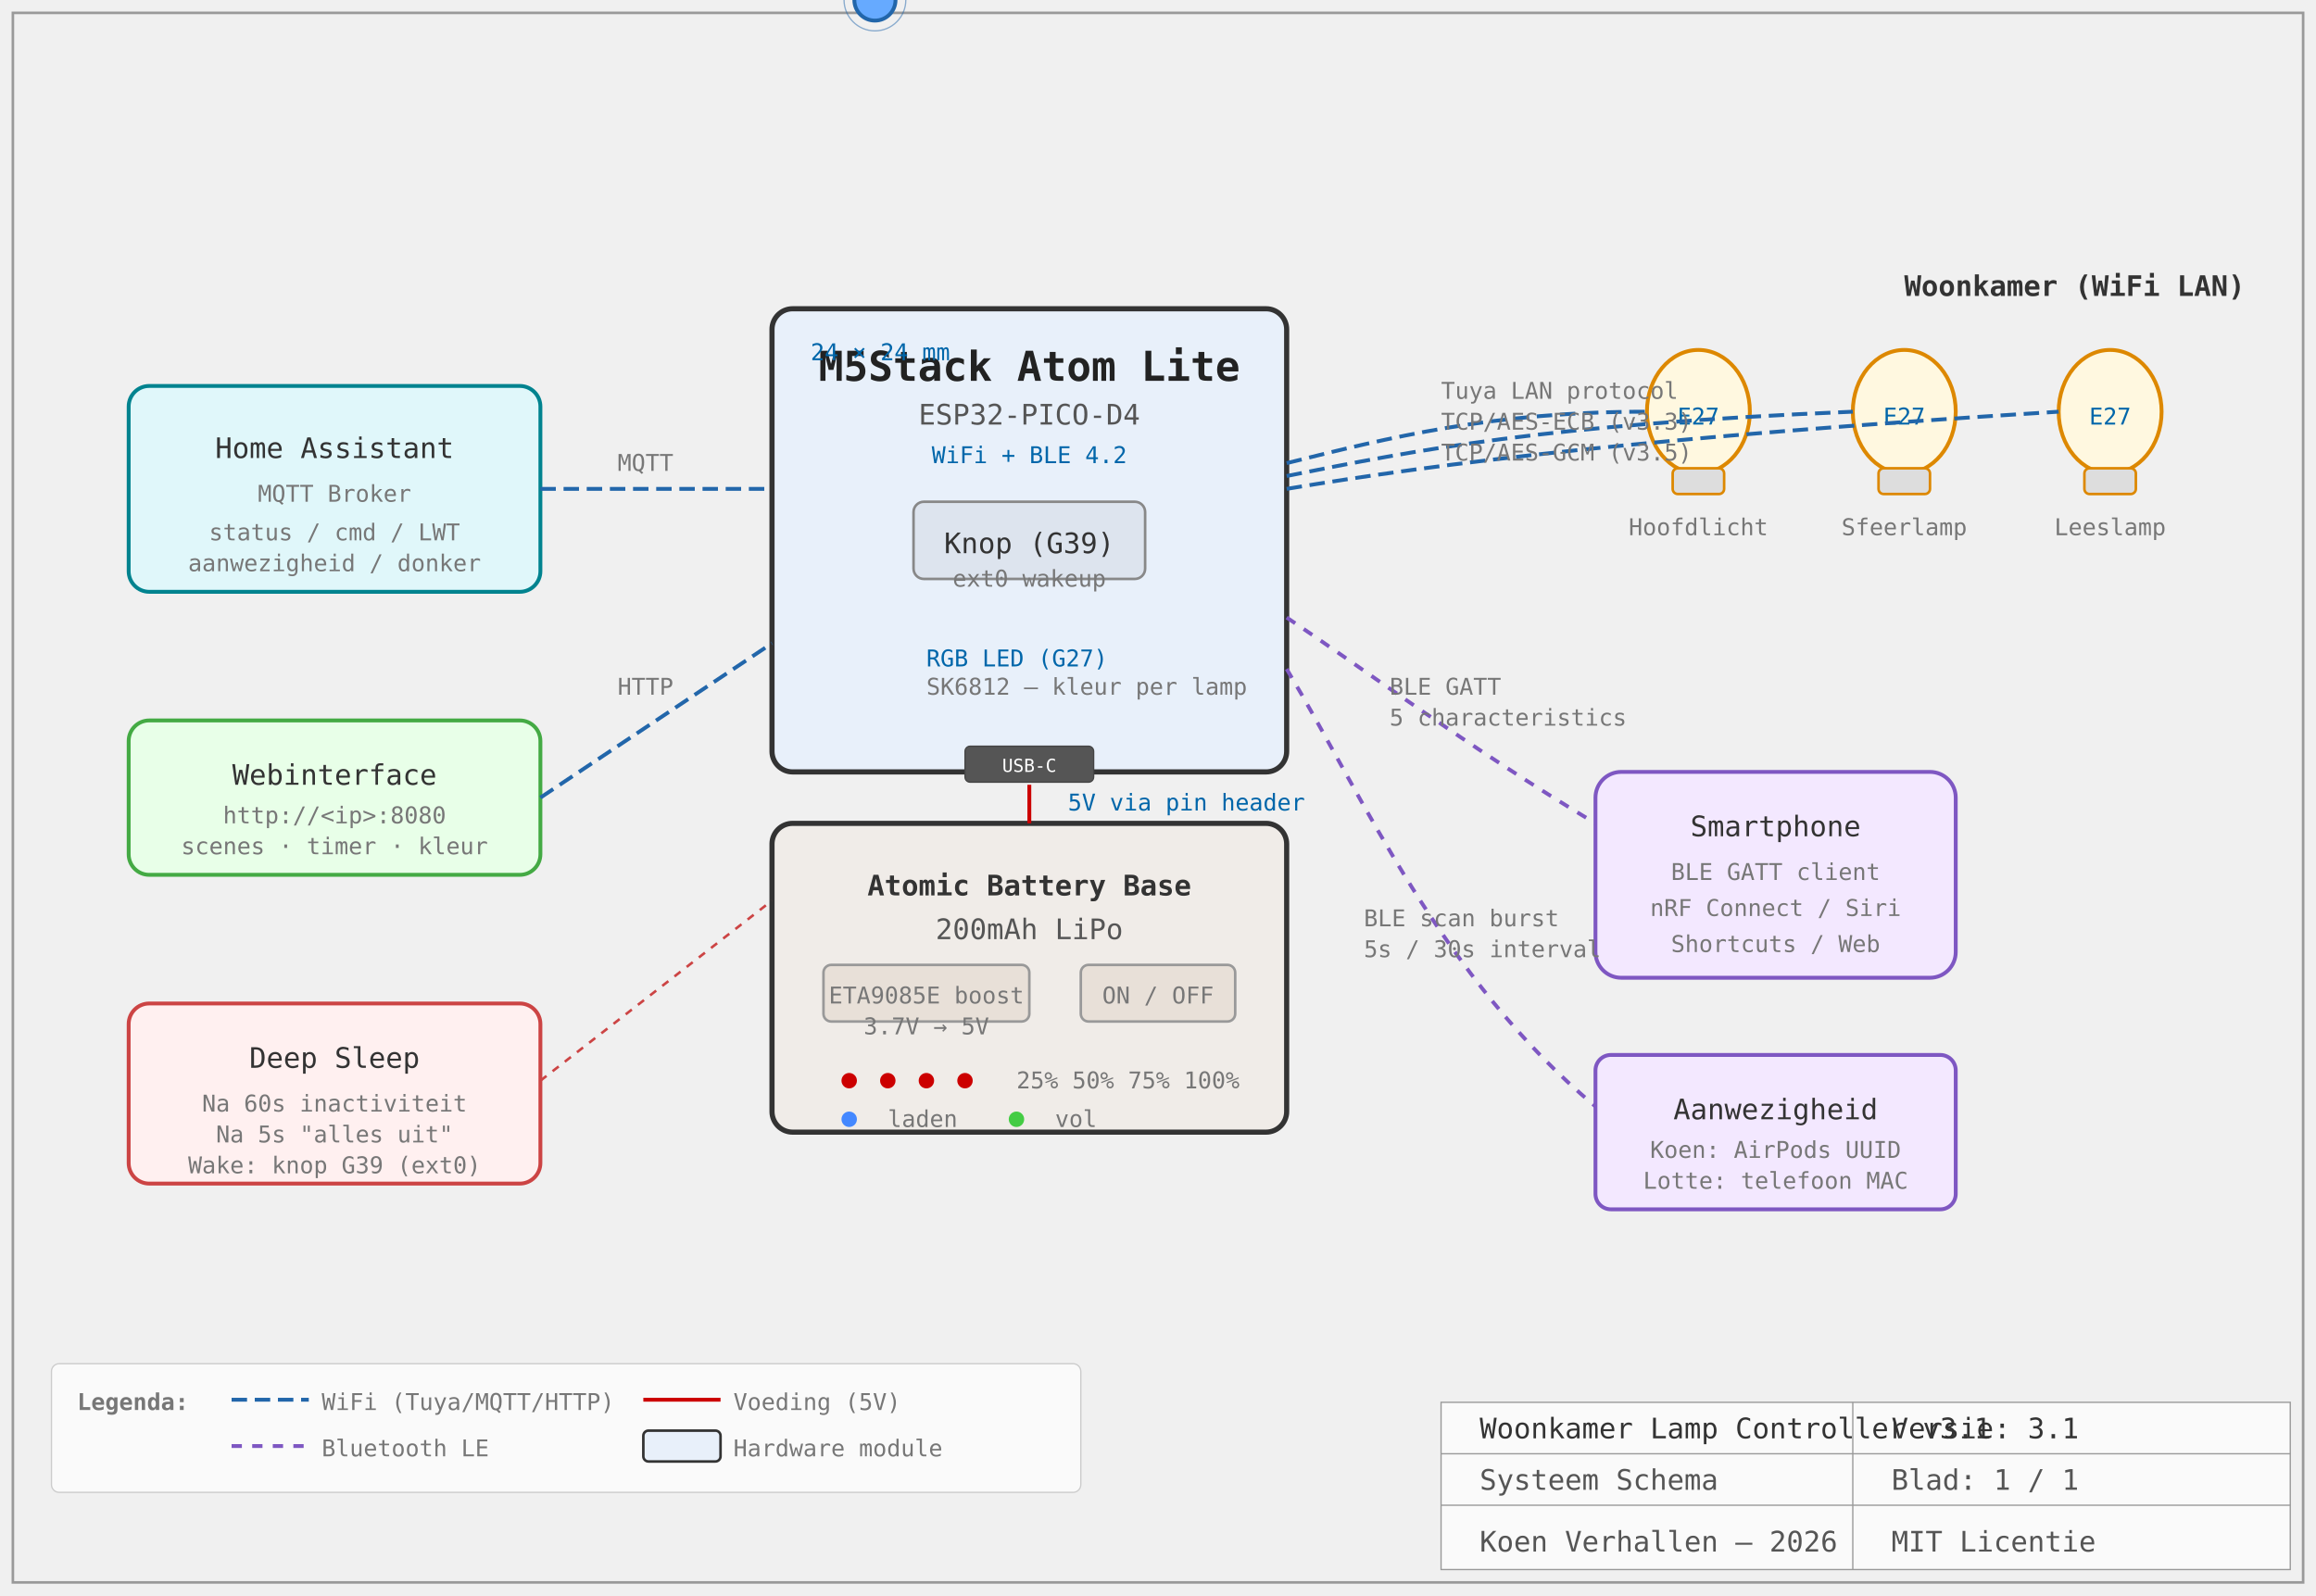
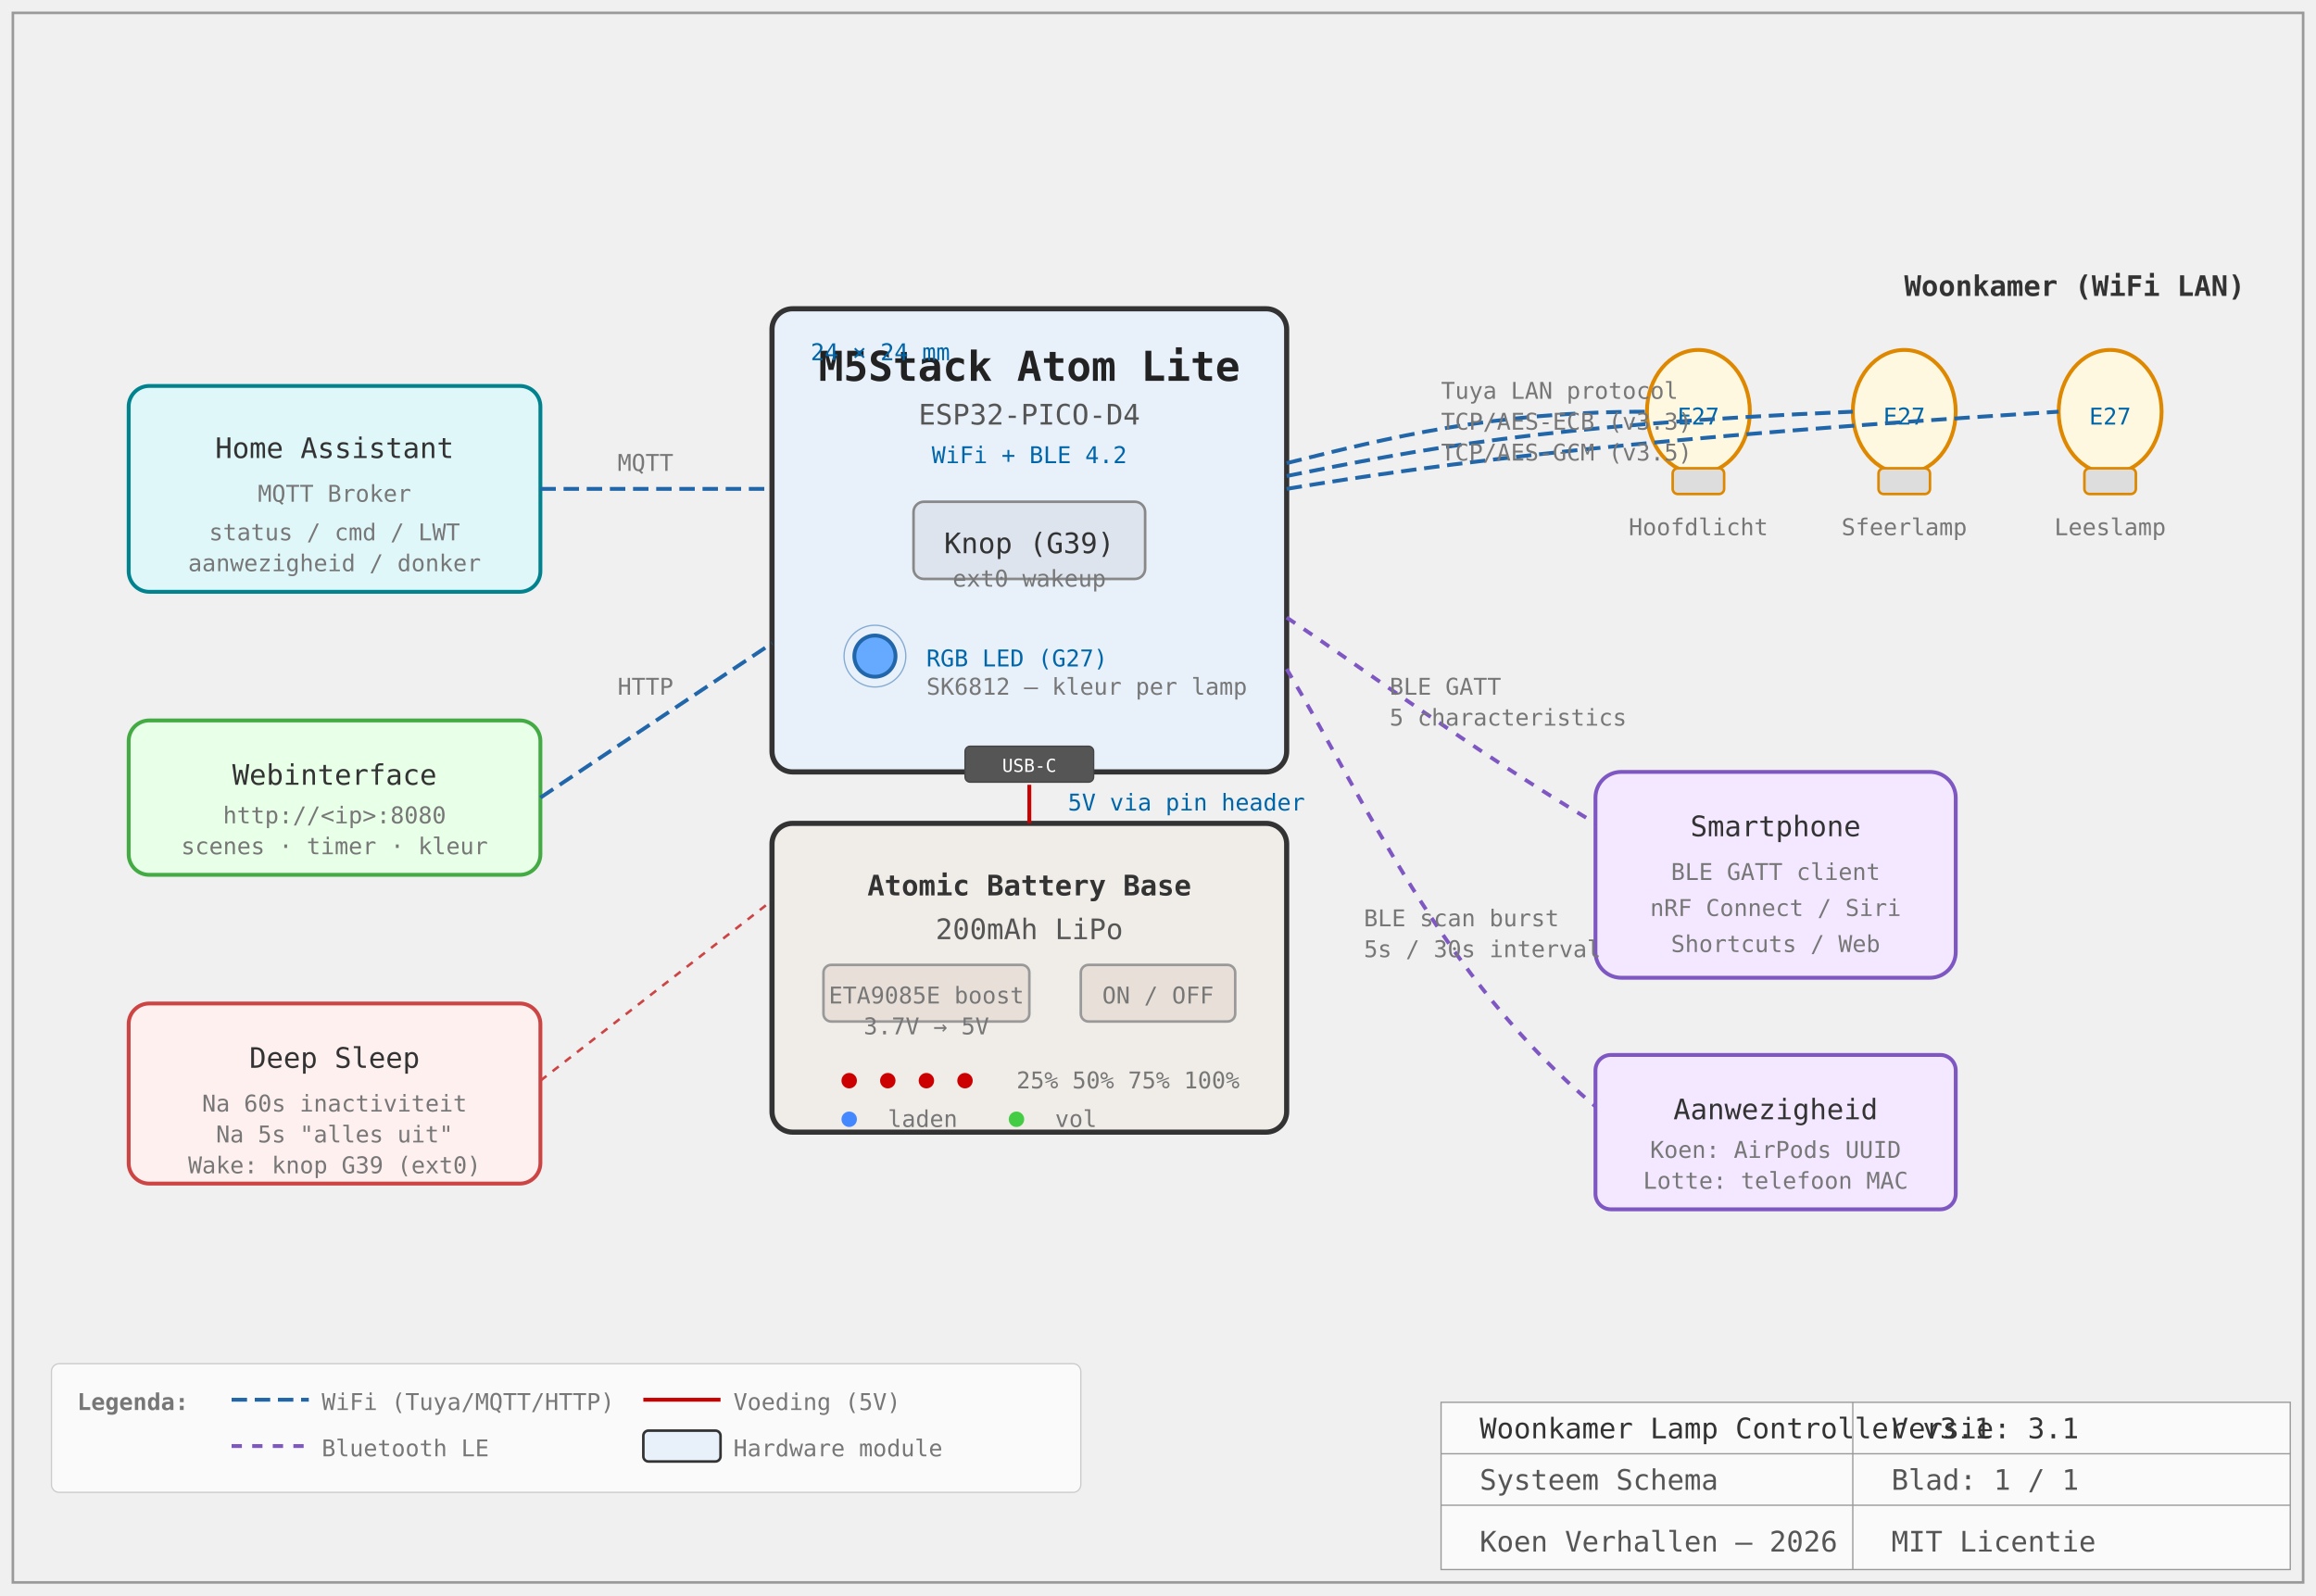
<svg xmlns="http://www.w3.org/2000/svg" viewBox="0 0 900 620" width="900" height="620">
  <defs>
    <style>
      text { font-family: Consolas, monospace; }
      .title { font-size: 16px; font-weight: bold; fill: #222; }
      .subtitle { font-size: 11px; fill: #555; }
      .label { font-size: 11px; fill: #333; }
      .pin { font-size: 9px; fill: #0066aa; }
      .value { font-size: 10px; fill: #444; font-style: italic; }
      .note { font-size: 9px; fill: #777; }
      .wire-wifi { stroke: #2266aa; stroke-width: 1.5; fill: none; stroke-dasharray: 6,3; }
      .wire-ble { stroke: #7e57c2; stroke-width: 1.5; fill: none; stroke-dasharray: 4,4; }
      .wire-pwr { stroke: #cc0000; stroke-width: 1.5; fill: none; }
      .atom-fill { stroke: #333; stroke-width: 2; fill: #e8f0fa; }
      .bat-fill { stroke: #333; stroke-width: 2; fill: #f0ece8; }
      .lamp-fill { stroke: #dd8800; stroke-width: 1.5; fill: #fff8e0; }
      .phone-fill { stroke: #7e57c2; stroke-width: 1.5; fill: #f3e8ff; }
      .ha-fill { stroke: #00838f; stroke-width: 1.5; fill: #e0f7fa; }
      .border { stroke: #999; stroke-width: 1; fill: none; }
      .titleblock { stroke: #999; stroke-width: 0.5; fill: #fafafa; }
    </style>
  </defs>
  <rect x="5" y="5" width="890" height="610" class="border" />
  <rect x="560" y="545" width="330" height="65" class="titleblock" />
  <line x1="560" y1="565" x2="890" y2="565" stroke="#999" stroke-width="0.5" />
  <line x1="560" y1="585" x2="890" y2="585" stroke="#999" stroke-width="0.5" />
  <line x1="720" y1="545" x2="720" y2="610" stroke="#999" stroke-width="0.5" />
  <text x="575" y="559" class="label">Woonkamer Lamp Controller v3.1</text>
  <text x="575" y="579" class="subtitle">Systeem Schema</text>
  <text x="575" y="603" class="subtitle">Koen Verhallen — 2026</text>
  <text x="735" y="559" class="label">Versie: 3.1</text>
  <text x="735" y="579" class="subtitle">Blad: 1 / 1</text>
  <text x="735" y="603" class="subtitle">MIT Licentie</text>
  <rect x="300" y="120" width="200" height="180" rx="8" class="atom-fill" />
  <text x="400" y="148" text-anchor="middle" class="title" fill="#2266aa">M5Stack Atom Lite</text>
  <text x="400" y="165" text-anchor="middle" class="subtitle">ESP32-PICO-D4</text>
  <text x="400" y="180" text-anchor="middle" class="pin">WiFi + BLE 4.2</text>
  <rect x="355" y="195" width="90" height="30" rx="4" fill="#dde4ee" stroke="#888" stroke-width="1" />
  <text x="400" y="215" text-anchor="middle" class="label">Knop (G39)</text>
  <text x="400" y="228" text-anchor="middle" class="note">ext0 wakeup</text>
-   <circle cx="340" y="255" r="8" fill="#66aaff" stroke="#2266aa" stroke-width="1.5" />
-   <circle cx="340" y="255" r="12" fill="none" stroke="#2266aa" stroke-width="0.5" opacity="0.5" />
+   <circle cx="340" cy="255" r="8" fill="#66aaff" stroke="#2266aa" stroke-width="1.5" />
+   <circle cx="340" cy="255" r="12" fill="none" stroke="#2266aa" stroke-width="0.5" opacity="0.5" />
  <text x="360" y="259" class="pin">RGB LED (G27)</text>
  <text x="360" y="270" class="note">SK6812 — kleur per lamp</text>
  <text x="315" y="140" class="pin">24 × 24 mm</text>
  <rect x="375" y="290" width="50" height="14" rx="2" fill="#555" stroke="#444" stroke-width="0.5" />
  <text x="400" y="300" text-anchor="middle" font-size="7" fill="#fff" font-family="Consolas, monospace">USB-C</text>
  <rect x="300" y="320" width="200" height="120" rx="8" class="bat-fill" />
  <text x="400" y="348" text-anchor="middle" class="label" font-weight="bold">Atomic Battery Base</text>
  <text x="400" y="365" text-anchor="middle" class="subtitle">200mAh LiPo</text>
  <rect x="320" y="375" width="80" height="22" rx="3" fill="#e8e0d8" stroke="#999" stroke-width="1" />
  <text x="360" y="390" text-anchor="middle" class="note">ETA9085E boost</text>
  <text x="360" y="402" text-anchor="middle" class="note">3.7V → 5V</text>
  <rect x="420" y="375" width="60" height="22" rx="3" fill="#e8e0d8" stroke="#999" stroke-width="1" />
  <text x="450" y="390" text-anchor="middle" class="note">ON / OFF</text>
  <circle cx="330" cy="420" r="3" fill="#cc0000" />
  <circle cx="345" cy="420" r="3" fill="#cc0000" />
  <circle cx="360" cy="420" r="3" fill="#cc0000" />
  <circle cx="375" cy="420" r="3" fill="#cc0000" />
  <text x="395" y="423" class="note">25% 50% 75% 100%</text>
  <circle cx="330" cy="435" r="3" fill="#4488ff" />
  <text x="345" y="438" class="note">laden</text>
  <circle cx="395" cy="435" r="3" fill="#44cc44" />
  <text x="410" y="438" class="note">vol</text>
  <line x1="400" y1="305" x2="400" y2="320" class="wire-pwr" />
  <text x="415" y="315" class="pin" fill="#cc0000">5V via pin header</text>
  <text x="740" y="115" class="label" font-weight="bold">Woonkamer (WiFi LAN)</text>
  <ellipse cx="660" cy="160" rx="20" ry="24" class="lamp-fill" />
  <rect x="650" y="182" width="20" height="10" rx="2" stroke="#dd8800" stroke-width="1" fill="#ddd" />
  <text x="660" y="165" text-anchor="middle" class="pin" fill="#dd8800">E27</text>
  <text x="660" y="208" text-anchor="middle" class="note">Hoofdlicht</text>
  <ellipse cx="740" cy="160" rx="20" ry="24" class="lamp-fill" />
  <rect x="730" y="182" width="20" height="10" rx="2" stroke="#dd8800" stroke-width="1" fill="#ddd" />
  <text x="740" y="165" text-anchor="middle" class="pin" fill="#dd8800">E27</text>
  <text x="740" y="208" text-anchor="middle" class="note">Sfeerlamp</text>
  <ellipse cx="820" cy="160" rx="20" ry="24" class="lamp-fill" />
  <rect x="810" y="182" width="20" height="10" rx="2" stroke="#dd8800" stroke-width="1" fill="#ddd" />
  <text x="820" y="165" text-anchor="middle" class="pin" fill="#dd8800">E27</text>
  <text x="820" y="208" text-anchor="middle" class="note">Leeslamp</text>
  <path d="M 500 180 C 540 170, 580 160, 640 160" class="wire-wifi" />
  <path d="M 500 185 C 550 175, 600 165, 720 160" class="wire-wifi" />
  <path d="M 500 190 C 560 180, 640 170, 800 160" class="wire-wifi" />
  <text x="560" y="155" class="note" fill="#2266aa">Tuya LAN protocol</text>
  <text x="560" y="167" class="note" fill="#2266aa">TCP/AES-ECB (v3.3)</text>
  <text x="560" y="179" class="note" fill="#2266aa">TCP/AES-GCM (v3.5)</text>
  <rect x="620" y="300" width="140" height="80" rx="10" class="phone-fill" />
  <text x="690" y="325" text-anchor="middle" class="label" fill="#7e57c2">Smartphone</text>
  <text x="690" y="342" text-anchor="middle" class="note">BLE GATT client</text>
  <text x="690" y="356" text-anchor="middle" class="note">nRF Connect / Siri</text>
  <text x="690" y="370" text-anchor="middle" class="note">Shortcuts / Web</text>
  <path d="M 500 240 C 530 260, 570 290, 620 320" class="wire-ble" />
  <text x="540" y="270" class="note" fill="#7e57c2">BLE GATT</text>
  <text x="540" y="282" class="note" fill="#7e57c2">5 characteristics</text>
  <rect x="620" y="410" width="140" height="60" rx="6" class="phone-fill" />
  <text x="690" y="435" text-anchor="middle" class="label" fill="#7e57c2">Aanwezigheid</text>
  <text x="690" y="450" text-anchor="middle" class="note">Koen: AirPods UUID</text>
  <text x="690" y="462" text-anchor="middle" class="note">Lotte: telefoon MAC</text>
  <path d="M 500 260 C 530 310, 560 380, 620 430" class="wire-ble" />
  <text x="530" y="360" class="note" fill="#7e57c2">BLE scan burst</text>
  <text x="530" y="372" class="note" fill="#7e57c2">5s / 30s interval</text>
  <rect x="50" y="150" width="160" height="80" rx="8" class="ha-fill" />
  <text x="130" y="178" text-anchor="middle" class="label" fill="#00838f">Home Assistant</text>
  <text x="130" y="195" text-anchor="middle" class="note">MQTT Broker</text>
  <text x="130" y="210" text-anchor="middle" class="note">status / cmd / LWT</text>
  <text x="130" y="222" text-anchor="middle" class="note">aanwezigheid / donker</text>
  <line x1="210" y1="190" x2="300" y2="190" class="wire-wifi" />
  <text x="240" y="183" class="note" fill="#2266aa">MQTT</text>
  <rect x="50" y="280" width="160" height="60" rx="8" fill="#e8ffe8" stroke="#44aa44" stroke-width="1.5" />
  <text x="130" y="305" text-anchor="middle" class="label" fill="#2e7d32">Webinterface</text>
  <text x="130" y="320" text-anchor="middle" class="note">http://&lt;ip&gt;:8080</text>
  <text x="130" y="332" text-anchor="middle" class="note">scenes · timer · kleur</text>
  <line x1="210" y1="310" x2="300" y2="250" class="wire-wifi" />
  <text x="240" y="270" class="note" fill="#2266aa">HTTP</text>
  <rect x="50" y="390" width="160" height="70" rx="8" fill="#fff0f0" stroke="#cc4444" stroke-width="1.5" />
  <text x="130" y="415" text-anchor="middle" class="label" fill="#cc4444">Deep Sleep</text>
  <text x="130" y="432" text-anchor="middle" class="note">Na 60s inactiviteit</text>
  <text x="130" y="444" text-anchor="middle" class="note">Na 5s "alles uit"</text>
  <text x="130" y="456" text-anchor="middle" class="note">Wake: knop G39 (ext0)</text>
  <line x1="210" y1="420" x2="300" y2="350" stroke="#cc4444" stroke-width="1" stroke-dasharray="3,3" fill="none" />
  <rect x="20" y="530" width="400" height="50" rx="3" fill="#fafafa" stroke="#ccc" stroke-width="0.5" />
  <text x="30" y="548" class="note" font-weight="bold">Legenda:</text>
  <line x1="90" y1="544" x2="120" y2="544" class="wire-wifi" />
  <text x="125" y="548" class="note">WiFi (Tuya/MQTT/HTTP)</text>
  <line x1="90" y1="562" x2="120" y2="562" class="wire-ble" />
  <text x="125" y="566" class="note">Bluetooth LE</text>
  <line x1="250" y1="544" x2="280" y2="544" class="wire-pwr" />
  <text x="285" y="548" class="note">Voeding (5V)</text>
  <rect x="250" y="556" width="30" height="12" rx="2" fill="#e8f0fa" stroke="#333" stroke-width="1" />
  <text x="285" y="566" class="note">Hardware module</text>
</svg>
